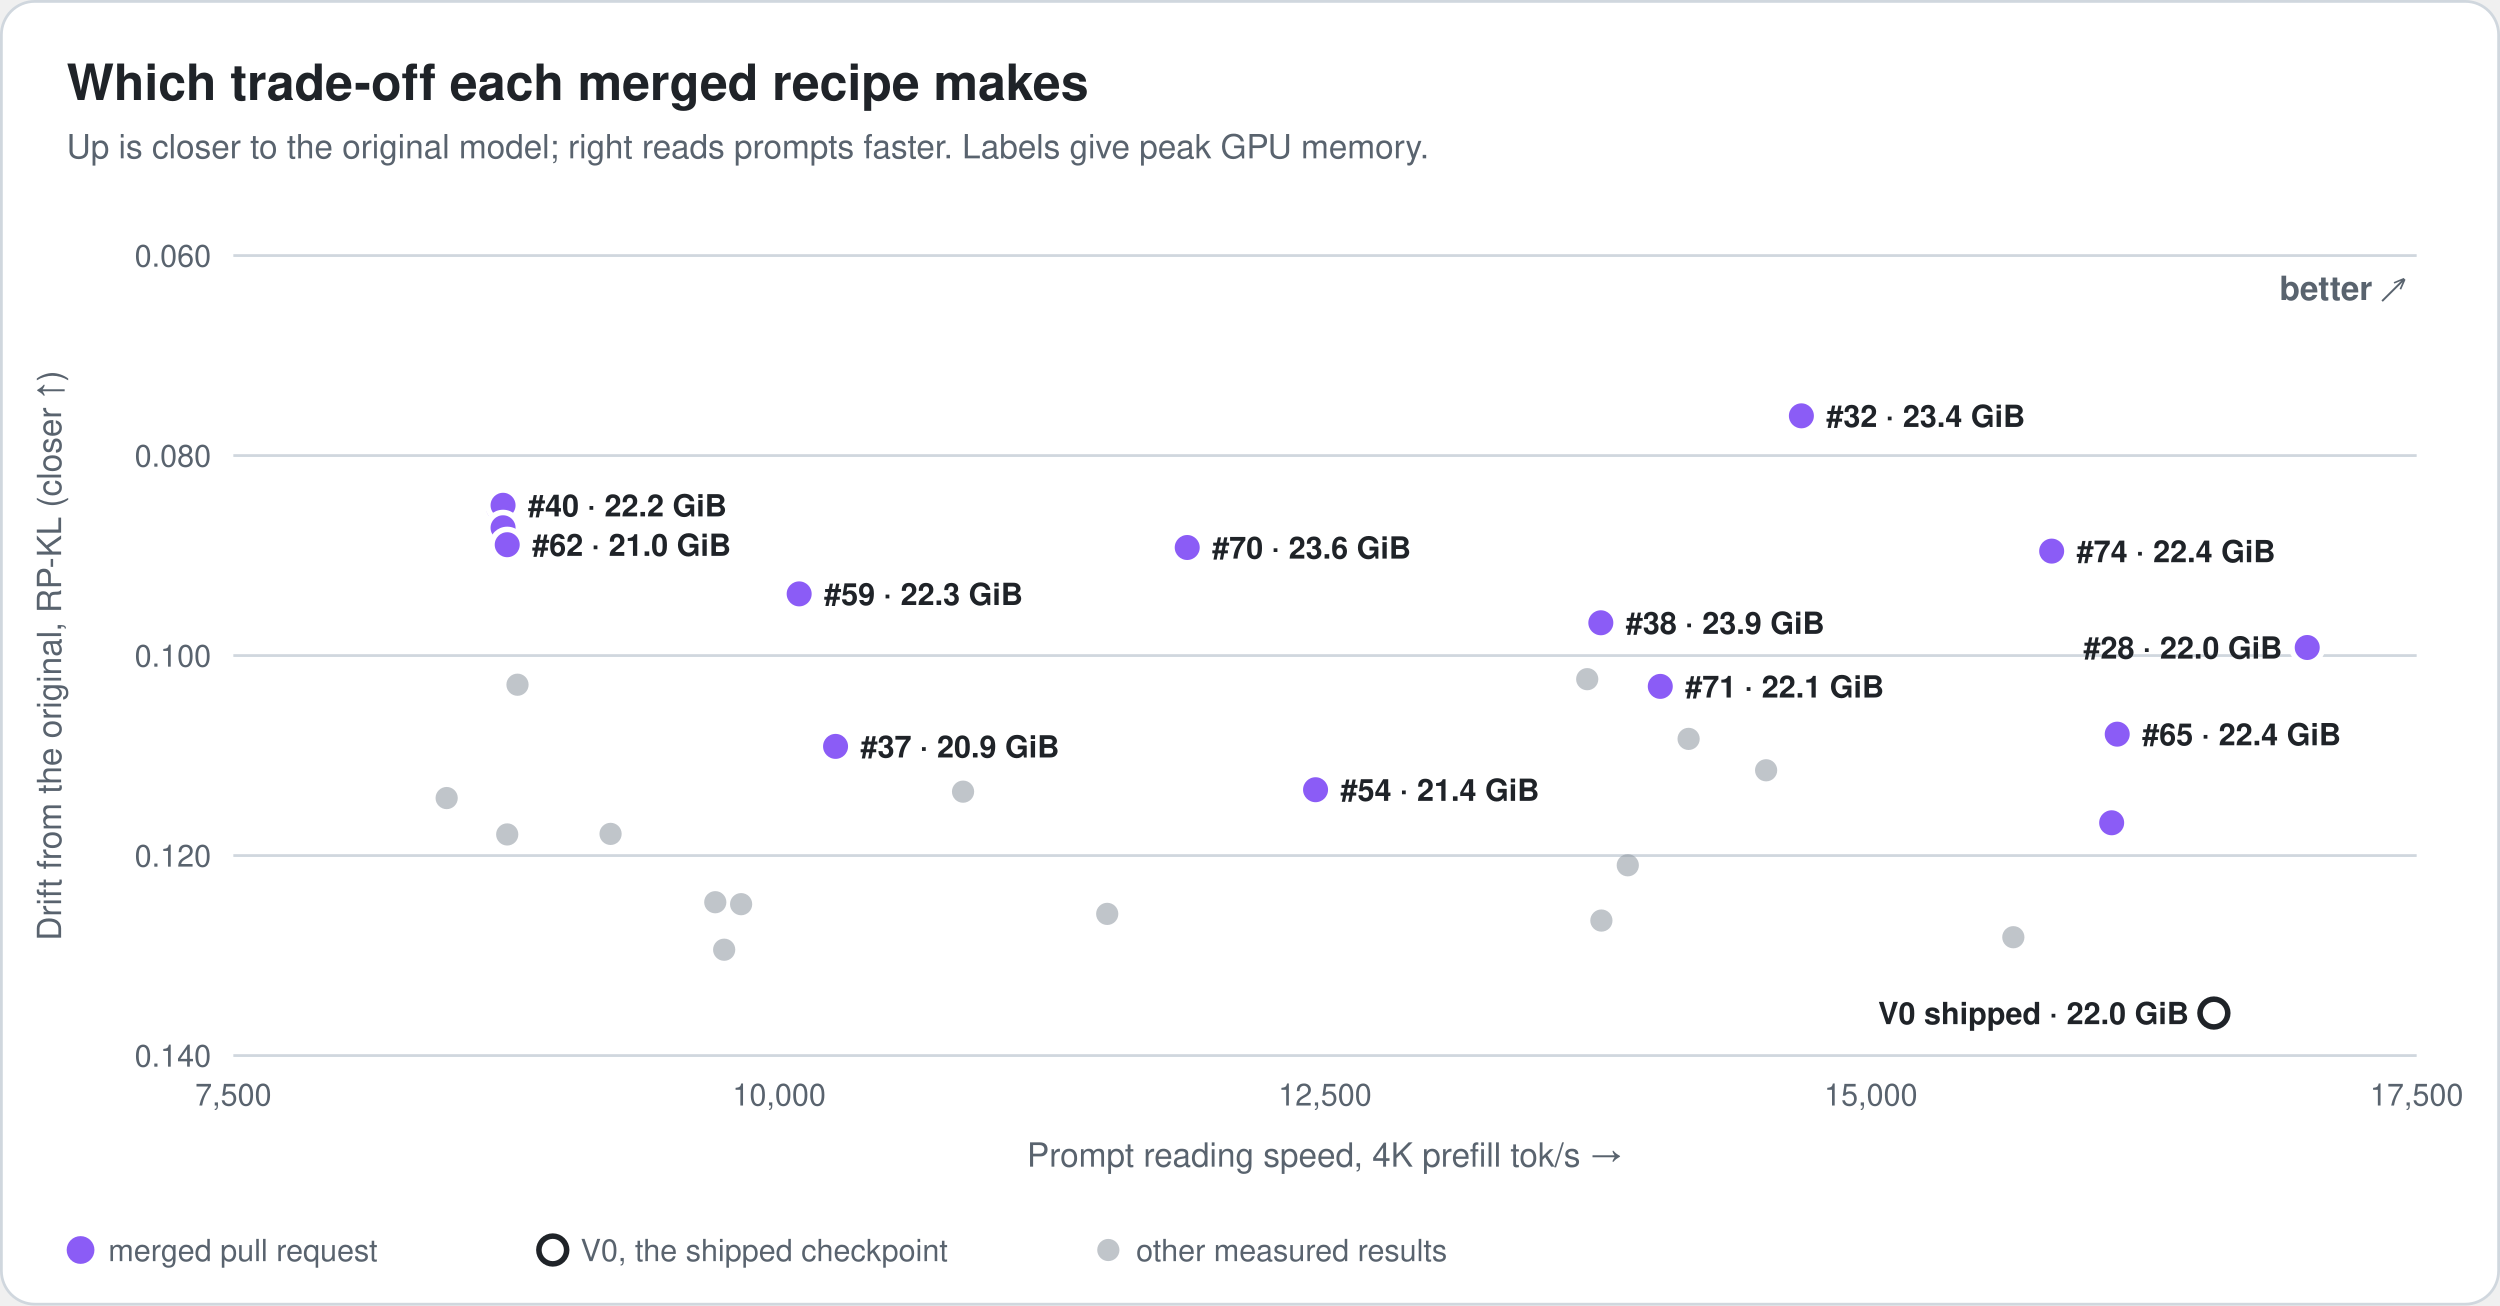
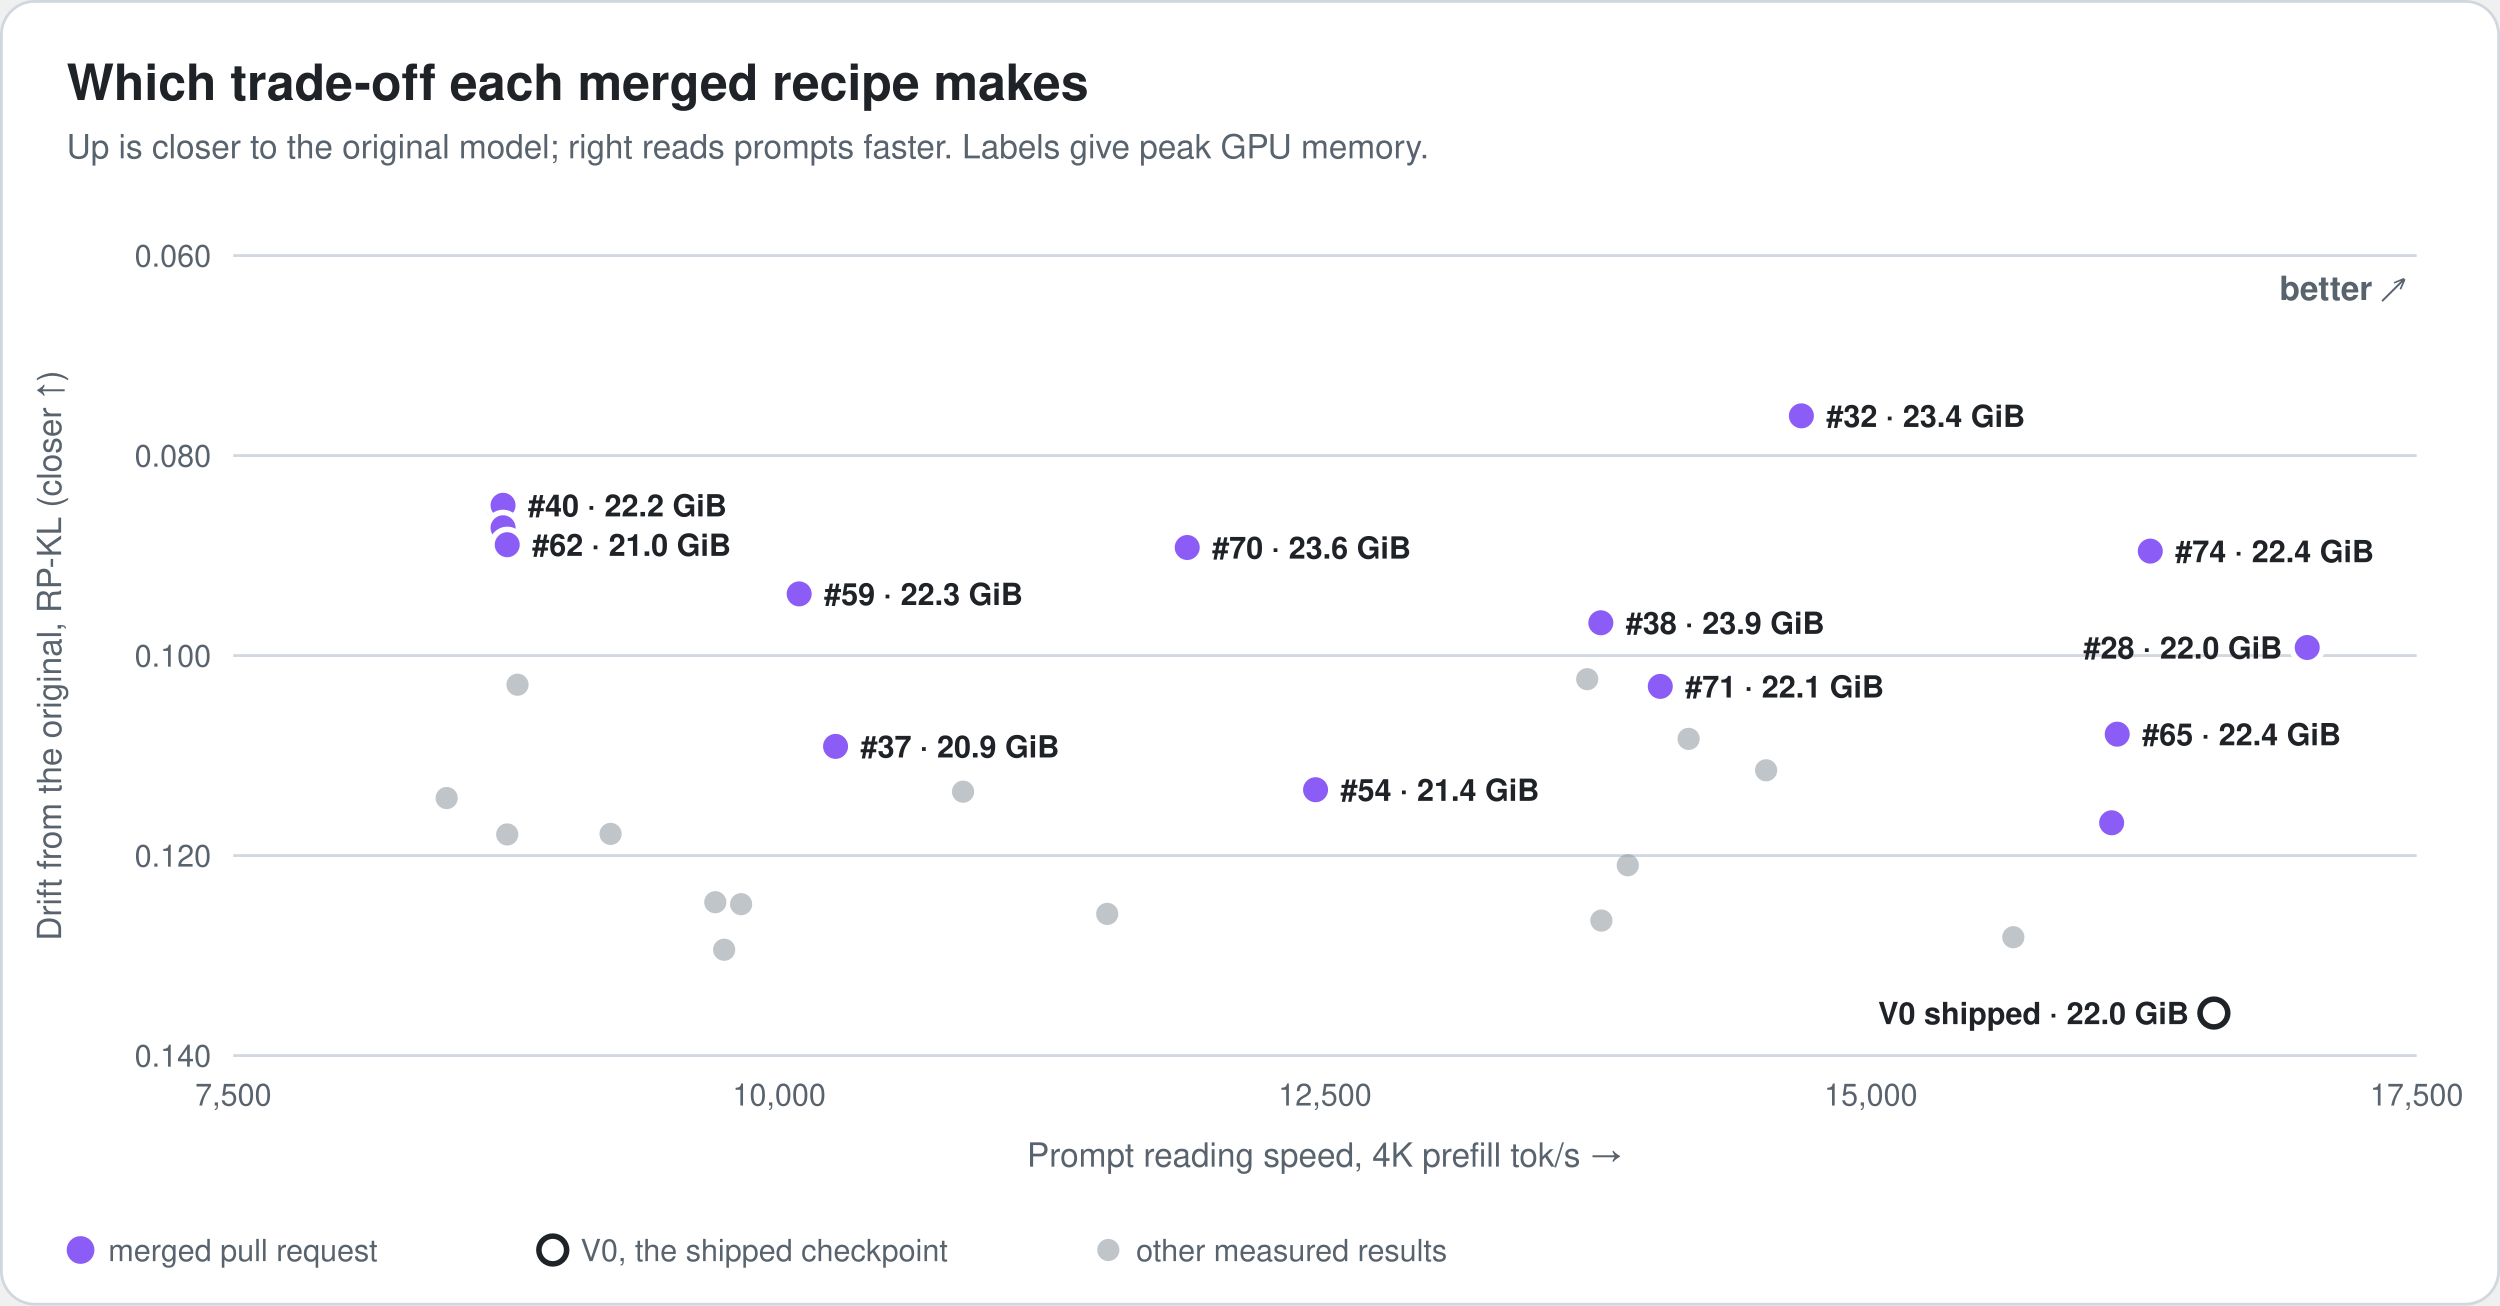
<svg xmlns="http://www.w3.org/2000/svg" width="900" height="470" viewBox="0 0 900 470" font-family="-apple-system,BlinkMacSystemFont,'Segoe UI',Helvetica,Arial,sans-serif" role="img" aria-label="Trade-offs of 15 merged recipes against the shipped checkpoint">
  <style>
.bg{fill:#ffffff;stroke:#d0d7de}.t{fill:#1f2328}.m{fill:#59636e}.rule{stroke:#d0d7de}.ring{stroke:#ffffff}
.acc{fill:#8b5cf6}.accl{stroke:#8b5cf6}.wash{fill:#8b5cf6;fill-opacity:.1}.gry{fill:#8c959f}.rej{fill:#d03b3b}.track{fill:#eaeef2}.tk{stroke:#1f2328}
@media (prefers-color-scheme: dark){
.bg{fill:#0d1117;stroke:#30363d}.t{fill:#e6edf3}.m{fill:#9198a1}.rule{stroke:#30363d}.ring{stroke:#0d1117}
.acc{fill:#9a75f8}.accl{stroke:#9a75f8}.wash{fill:#9a75f8;fill-opacity:.14}.gry{fill:#9198a1}.rej{fill:#e5534b}.track{fill:#21262d}.tk{stroke:#e6edf3}}
</style>
  <rect class="bg" x="0.5" y="0.5" width="899" height="469" rx="12" />
  <text x="24.0" y="36.0" class="t" font-size="18" font-weight="600" text-anchor="start">Which trade-off each merged recipe makes</text>
  <text x="24.0" y="57.0" class="m" font-size="12" font-weight="400" text-anchor="start">Up is closer to the original model; right reads prompts faster. Labels give peak GPU memory.</text>
  <line class="rule" x1="84" x2="870" y1="92.0" y2="92.0" stroke-width="1" />
  <text x="76.0" y="96.0" class="m" font-size="11" font-weight="400" text-anchor="end">0.060</text>
  <line class="rule" x1="84" x2="870" y1="164.0" y2="164.0" stroke-width="1" />
  <text x="76.0" y="168.0" class="m" font-size="11" font-weight="400" text-anchor="end">0.080</text>
  <line class="rule" x1="84" x2="870" y1="236.0" y2="236.0" stroke-width="1" />
  <text x="76.0" y="240.0" class="m" font-size="11" font-weight="400" text-anchor="end">0.100</text>
  <line class="rule" x1="84" x2="870" y1="308.0" y2="308.0" stroke-width="1" />
  <text x="76.0" y="312.0" class="m" font-size="11" font-weight="400" text-anchor="end">0.120</text>
  <line class="rule" x1="84" x2="870" y1="380.0" y2="380.0" stroke-width="1" />
  <text x="76.0" y="384.0" class="m" font-size="11" font-weight="400" text-anchor="end">0.140</text>
  <text x="84.0" y="398.0" class="m" font-size="11" font-weight="400" text-anchor="middle">7,500</text>
  <text x="280.5" y="398.0" class="m" font-size="11" font-weight="400" text-anchor="middle">10,000</text>
  <text x="477.0" y="398.0" class="m" font-size="11" font-weight="400" text-anchor="middle">12,500</text>
  <text x="673.5" y="398.0" class="m" font-size="11" font-weight="400" text-anchor="middle">15,000</text>
  <text x="870.0" y="398.0" class="m" font-size="11" font-weight="400" text-anchor="middle">17,500</text>
  <text x="477.0" y="420.0" class="m" font-size="12" font-weight="400" text-anchor="middle">Prompt reading speed, 4K prefill tok/s →</text>
  <text x="22" y="236.0" class="m" font-size="12" text-anchor="middle" transform="rotate(-90 22 236.0)">Drift from the original, RP-KL (closer ↑)</text>
  <text x="866.0" y="108.0" class="m" font-size="12" font-weight="600" text-anchor="end">better ↗</text>
  <circle class="gry" cx="160.8" cy="287.3" r="4" opacity=".55" />
  <circle class="gry" cx="571.4" cy="244.5" r="4" opacity=".55" />
  <circle class="gry" cx="576.5" cy="331.4" r="4" opacity=".55" />
  <circle class="gry" cx="724.8" cy="337.4" r="4" opacity=".55" />
  <circle class="gry" cx="260.7" cy="341.9" r="4" opacity=".55" />
  <circle class="gry" cx="257.5" cy="324.8" r="4" opacity=".55" />
  <circle class="gry" cx="182.6" cy="300.4" r="4" opacity=".55" />
  <circle class="gry" cx="346.7" cy="285.0" r="4" opacity=".55" />
  <circle class="gry" cx="607.9" cy="266.0" r="4" opacity=".55" />
  <circle class="gry" cx="398.6" cy="329.0" r="4" opacity=".55" />
  <circle class="gry" cx="186.3" cy="246.5" r="4" opacity=".55" />
  <circle class="gry" cx="586.0" cy="311.5" r="4" opacity=".55" />
  <circle class="gry" cx="635.8" cy="277.3" r="4" opacity=".55" />
  <circle class="gry" cx="219.8" cy="300.2" r="4" opacity=".55" />
  <circle class="gry" cx="266.8" cy="325.5" r="4" opacity=".55" />
  <circle class="tk" cx="797.0" cy="364.7" r="5" fill="none" stroke-width="2" />
  <circle class="acc ring" cx="473.6" cy="284.3" r="5.5" stroke-width="2" />
  <circle class="acc ring" cx="300.8" cy="268.7" r="5.5" stroke-width="2" />
  <circle class="acc ring" cx="576.3" cy="224.2" r="5.5" stroke-width="2" />
  <circle class="acc ring" cx="760.2" cy="296.2" r="5.5" stroke-width="2" />
  <circle class="acc ring" cx="762.2" cy="264.3" r="5.5" stroke-width="2" />
  <circle class="acc ring" cx="179.5" cy="182.9" r="5.5" stroke-width="2" />
  <circle class="acc ring" cx="181.1" cy="181.9" r="5.5" stroke-width="2" />
  <circle class="acc ring" cx="287.7" cy="213.8" r="5.5" stroke-width="2" />
  <circle class="acc ring" cx="181.1" cy="190.0" r="5.5" stroke-width="2" />
  <circle class="acc ring" cx="648.5" cy="149.7" r="5.5" stroke-width="2" />
  <circle class="acc ring" cx="427.4" cy="197.1" r="5.5" stroke-width="2" />
  <circle class="acc ring" cx="182.6" cy="196.1" r="5.5" stroke-width="2" />
  <circle class="acc ring" cx="597.7" cy="247.1" r="5.5" stroke-width="2" />
  <circle class="acc ring" cx="830.6" cy="233.1" r="5.5" stroke-width="2" />
-   <circle class="acc ring" cx="738.6" cy="198.4" r="5.5" stroke-width="2" />
+   <circle class="acc ring" cx="774.1" cy="198.4" r="5.5" stroke-width="2" />
  <text x="788.0" y="368.7" class="t" font-size="11" font-weight="600" text-anchor="end">V0 shipped · 22.0 GiB</text>
  <text x="657.5" y="153.7" class="t" font-size="11" font-weight="600" text-anchor="start">#32 · 23.4 GiB</text>
  <text x="190.1" y="185.9" class="t" font-size="11" font-weight="600" text-anchor="start">#40 · 22.2 GiB</text>
  <text x="191.6" y="200.1" class="t" font-size="11" font-weight="600" text-anchor="start">#62 · 21.0 GiB</text>
  <text x="436.4" y="201.1" class="t" font-size="11" font-weight="600" text-anchor="start">#70 · 23.6 GiB</text>
-   <text x="747.6" y="202.4" class="t" font-size="11" font-weight="600" text-anchor="start">#74 · 22.4 GiB</text>
+   <text x="783.1" y="202.4" class="t" font-size="11" font-weight="600" text-anchor="start">#74 · 22.4 GiB</text>
  <text x="296.7" y="217.8" class="t" font-size="11" font-weight="600" text-anchor="start">#59 · 22.3 GiB</text>
  <text x="585.3" y="228.2" class="t" font-size="11" font-weight="600" text-anchor="start">#38 · 23.9 GiB</text>
  <text x="821.6" y="237.1" class="t" font-size="11" font-weight="600" text-anchor="end">#28 · 22.0 GiB</text>
  <text x="606.7" y="251.1" class="t" font-size="11" font-weight="600" text-anchor="start">#71 · 22.1 GiB</text>
  <text x="771.2" y="268.3" class="t" font-size="11" font-weight="600" text-anchor="start">#65 · 22.4 GiB</text>
  <text x="309.8" y="272.7" class="t" font-size="11" font-weight="600" text-anchor="start">#37 · 20.9 GiB</text>
  <text x="482.6" y="288.3" class="t" font-size="11" font-weight="600" text-anchor="start">#54 · 21.4 GiB</text>
  <circle class="acc" cx="29" cy="450" r="5" />
  <text x="39.0" y="454.0" class="m" font-size="11" font-weight="400" text-anchor="start">merged pull request</text>
  <circle class="tk" cx="199" cy="450" r="5" fill="none" stroke-width="2" />
  <text x="209.0" y="454.0" class="m" font-size="11" font-weight="400" text-anchor="start">V0, the shipped checkpoint</text>
  <circle class="gry" cx="399" cy="450" r="4" opacity=".55" />
  <text x="409.0" y="454.0" class="m" font-size="11" font-weight="400" text-anchor="start">other measured results</text>
</svg>
